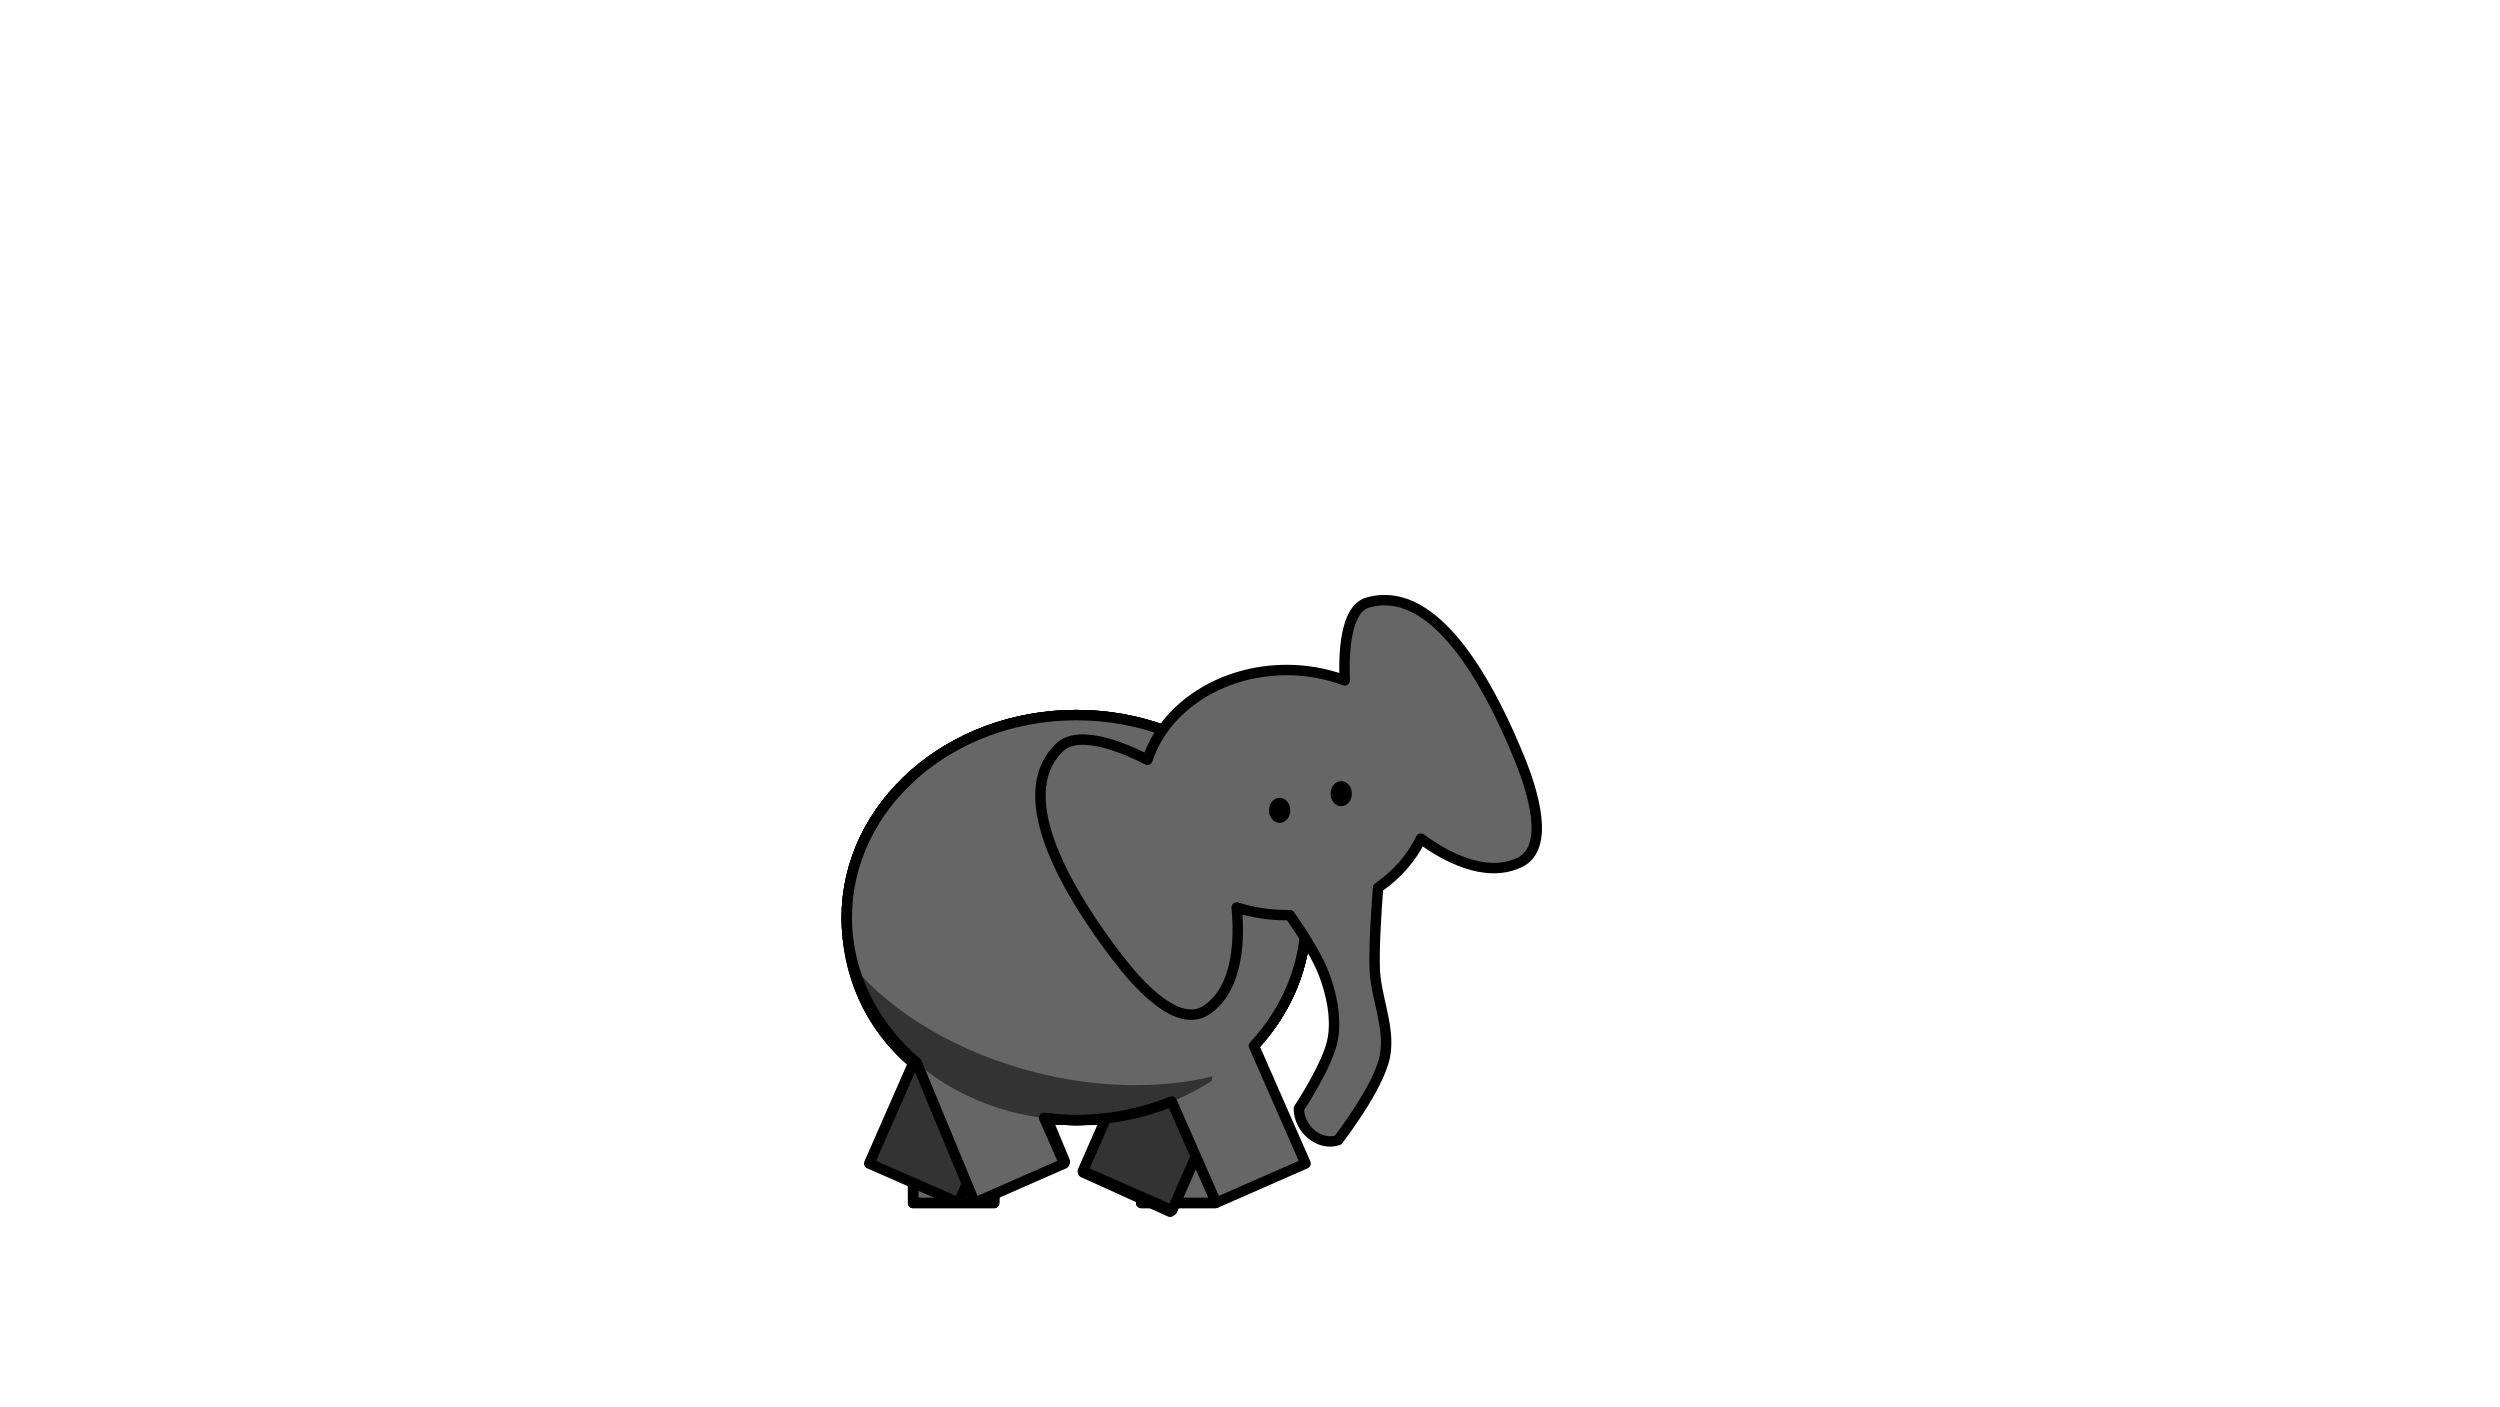
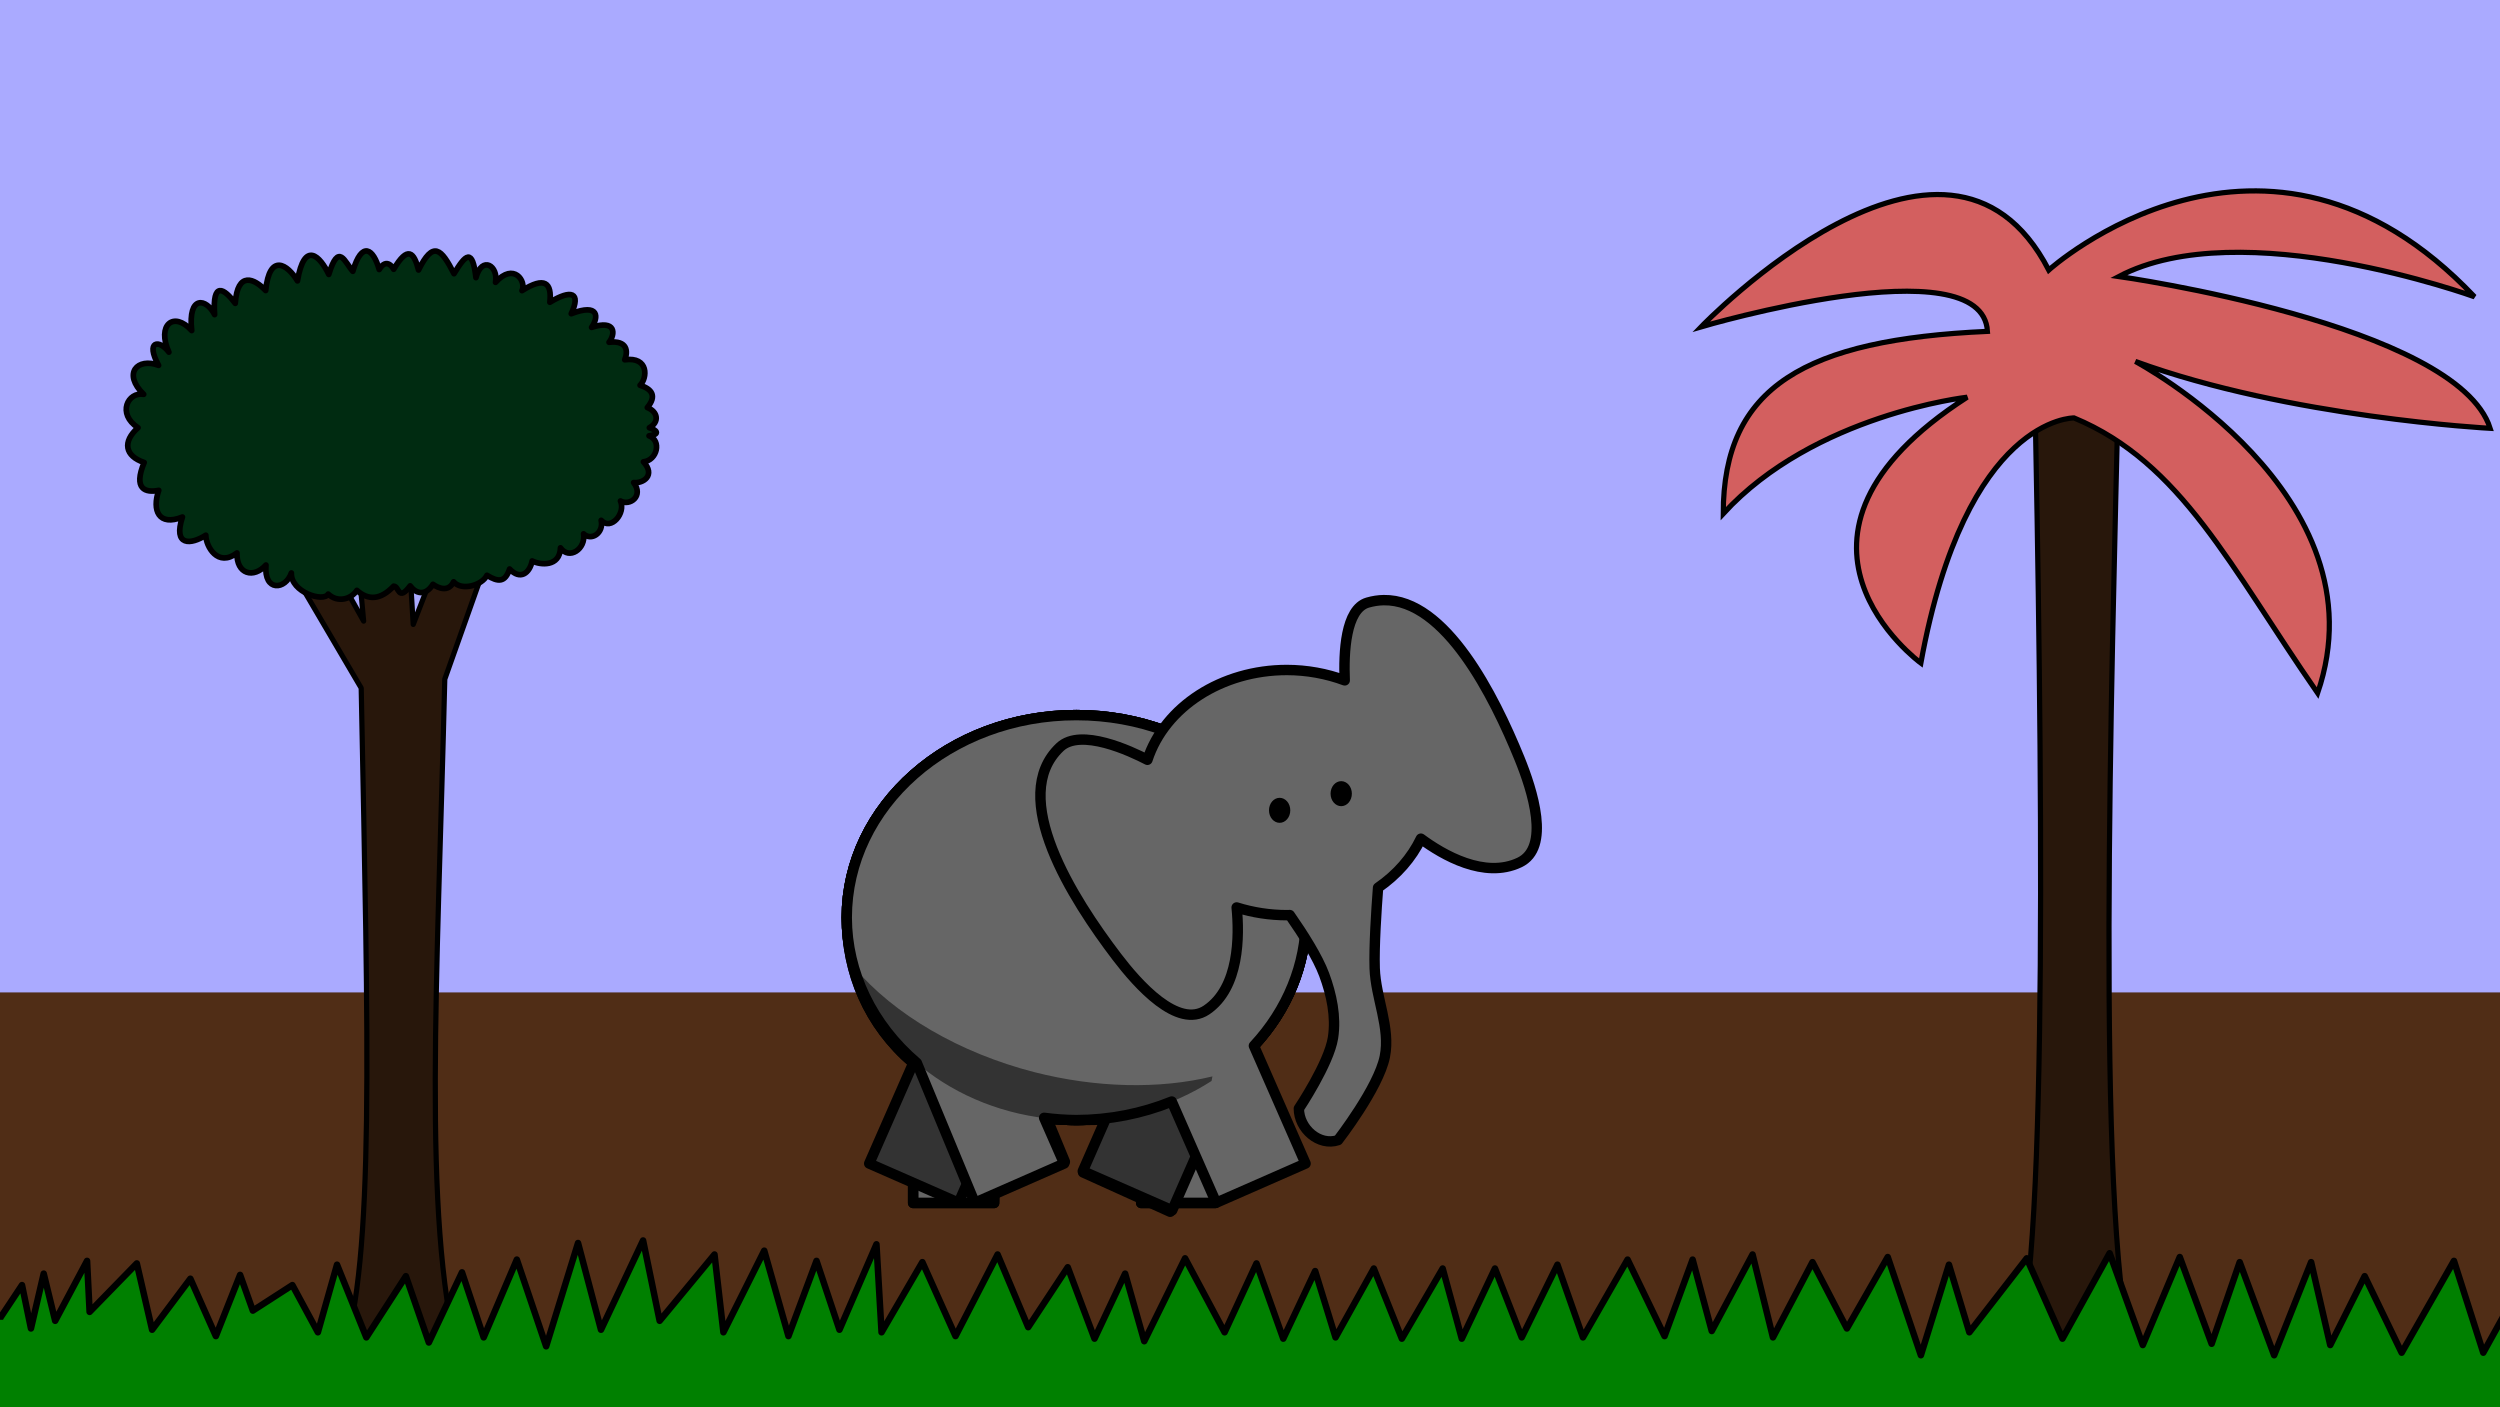
<svg xmlns="http://www.w3.org/2000/svg" width="1920" height="1080" viewBox="0 0 1920 1080" id="svg2" version="1.1">
  <defs id="defs4" />
+   <g id="layer3" style="display:inline">
+     <rect style="display:inline;opacity:1;fill:#aaaaff;fill-opacity:1;fill-rule:evenodd;stroke:none;stroke-width:5;stroke-linecap:round;stroke-linejoin:round;stroke-miterlimit:4;stroke-dasharray:none;stroke-dashoffset:0;stroke-opacity:1" id="rect4227" width="2085.942" height="1074.828" x="-74.795" y="-50.232" />
+     <rect style="display:inline;opacity:1;fill:#502d16;fill-opacity:1;fill-rule:evenodd;stroke:none;stroke-width:8;stroke-linecap:round;stroke-linejoin:round;stroke-miterlimit:4;stroke-dasharray:none;stroke-dashoffset:0;stroke-opacity:1" id="rect4223" width="2136.823" height="290.77" x="-135.242" y="762.181" />
+   </g>
  <g id="layer1" transform="translate(0,27.63784)" style="display:inline">
    <rect style="display:inline;opacity:1;fill:#333333;fill-opacity:1;fill-rule:evenodd;stroke:#000000;stroke-width:8;stroke-linecap:round;stroke-linejoin:round;stroke-miterlimit:4;stroke-dasharray:none;stroke-dashoffset:0;stroke-opacity:1" id="rect4144" width="74.98" height="102.75" x="-512.354" y="1134.191" transform="matrix(-0.9001129,0.4356568,0.4356568,0.9001129,0,-27.63784)" />
    <rect transform="matrix(-0.924035,0.3823079,0.3823079,0.924035,0,-27.63784)" y="1034.288" x="-414.617" height="102.75" width="74.98" id="rect4140" style="display:inline;opacity:1;fill:#333333;fill-opacity:1;fill-rule:evenodd;stroke:#000000;stroke-width:8;stroke-linecap:round;stroke-linejoin:round;stroke-miterlimit:4;stroke-dasharray:none;stroke-dashoffset:0;stroke-opacity:1" />
    <path style="opacity:1;fill:#666666;fill-opacity:1;fill-rule:evenodd;stroke:none;stroke-width:8;stroke-linecap:round;stroke-linejoin:round;stroke-miterlimit:4;stroke-dasharray:none;stroke-dashoffset:0;stroke-opacity:1" d="m 826.645,521.559 c -97.391,-10e-6 -176.342,69.626 -176.342,155.514 0.071,42.089 19.483,82.354 53.803,111.602 l -34.366,76.332 65.07,29.632 30.022,-71.551 c 15.368,8.261 53.525,9.437 61.813,9.5 25.292,-0.066 24.833,-1.111 24.833,-1.111 l -19.661,41.299 66.863,30.23 64.316,-127.463 c 25.822,-27.767 39.952,-62.56 39.99,-98.471 -2e-4,-85.888 -78.951,-155.514 -176.342,-155.514 z" id="path4197" />
    <path style="display:inline;opacity:1;fill:#333333;fill-opacity:1;fill-rule:evenodd;stroke:none;stroke-width:8;stroke-linecap:round;stroke-linejoin:round;stroke-miterlimit:4;stroke-dasharray:none;stroke-dashoffset:0;stroke-opacity:1" d="m 655.846,715.208 a 176.342,155.514 0 0 0 170.799,117.381 176.342,155.514 0 0 0 103.828,-30.047 157.725,123.268 0 0 0 0.682,-3.516 205.46,127.955 14.371 0 1 -136.809,-3.258 205.46,127.955 14.371 0 1 -138.5,-80.561 z" id="path4161" />
    <path id="path4174" d="m 826.645,521.559 c -97.391,-10e-6 -176.342,69.626 -176.342,155.514 0.071,42.089 19.483,82.354 53.803,111.602 l -34.366,76.332 65.07,29.632 30.022,-71.551 c 15.368,8.261 53.525,9.437 61.813,9.5 25.292,-0.066 24.833,-1.111 24.833,-1.111 l -19.661,41.299 66.863,30.23 64.316,-127.463 c 25.822,-27.767 39.952,-62.56 39.99,-98.471 -2e-4,-85.888 -78.951,-155.514 -176.342,-155.514 z" style="opacity:1;fill:none;fill-opacity:1;fill-rule:evenodd;stroke:#000000;stroke-width:8;stroke-linecap:round;stroke-linejoin:round;stroke-miterlimit:4;stroke-dasharray:none;stroke-dashoffset:0;stroke-opacity:1" />
  </g>
  <g style="display:inline" transform="translate(0,27.63784)" id="g4209">
    <path id="path4221" d="m 826.645,521.559 c -97.391,-10e-6 -176.342,69.626 -176.342,155.514 0.071,42.089 16.644,82.354 50.964,111.602 l 0,107.585 62.232,0 1.333,-73.171 c 15.368,8.261 53.525,9.437 61.813,9.5 25.292,-0.066 50.304,-7.087 50.304,-7.087 l -0.535,70.758 56.932,0 0.589,-89.767 29.062,-30.949 c 25.822,-27.767 39.952,-62.56 39.99,-98.471 -2e-4,-85.888 -78.951,-155.514 -176.342,-155.514 z" style="opacity:1;fill:#666666;fill-opacity:1;fill-rule:evenodd;stroke:#000000;stroke-width:8;stroke-linecap:round;stroke-linejoin:round;stroke-miterlimit:4;stroke-dasharray:none;stroke-dashoffset:0;stroke-opacity:1" />
    <path id="path4217" d="m 655.846,715.208 a 176.342,155.514 0 0 0 170.799,117.381 176.342,155.514 0 0 0 103.828,-30.047 157.725,123.268 0 0 0 0.682,-3.516 205.46,127.955 14.371 0 1 -136.809,-3.258 205.46,127.955 14.371 0 1 -138.5,-80.561 z" style="display:inline;opacity:1;fill:#333333;fill-opacity:1;fill-rule:evenodd;stroke:none;stroke-width:8;stroke-linecap:round;stroke-linejoin:round;stroke-miterlimit:4;stroke-dasharray:none;stroke-dashoffset:0;stroke-opacity:1" />
    <path style="opacity:1;fill:none;fill-opacity:1;fill-rule:evenodd;stroke:#000000;stroke-width:8;stroke-linecap:round;stroke-linejoin:round;stroke-miterlimit:4;stroke-dasharray:none;stroke-dashoffset:0;stroke-opacity:1" d="m 826.645,521.559 c -97.391,-10e-6 -176.342,69.626 -176.342,155.514 0.071,42.089 16.644,82.354 50.964,111.602 l 0,107.585 62.232,0 1.333,-73.171 c 15.368,8.261 53.525,9.437 61.813,9.5 25.292,-0.066 50.304,-7.087 50.304,-7.087 l -0.535,70.758 56.932,0 0.589,-89.767 29.062,-30.949 c 25.822,-27.767 39.952,-62.56 39.99,-98.471 -2e-4,-85.888 -78.951,-155.514 -176.342,-155.514 z" id="path4219" />
  </g>
  <g id="layer2" style="display:inline">
    <rect transform="matrix(-0.9156721,-0.401926,-0.401926,0.9156721,0,27.63784)" y="361.278" x="-1186.819" height="102.75" width="74.98" id="rect4199" style="display:inline;opacity:1;fill:#333333;fill-opacity:1;fill-rule:evenodd;stroke:#000000;stroke-width:8;stroke-linecap:round;stroke-linejoin:round;stroke-miterlimit:4;stroke-dasharray:none;stroke-dashoffset:0;stroke-opacity:1" />
    <rect style="display:inline;opacity:1;fill:#333333;fill-opacity:1;fill-rule:evenodd;stroke:#000000;stroke-width:8;stroke-linecap:round;stroke-linejoin:round;stroke-miterlimit:4;stroke-dasharray:none;stroke-dashoffset:0;stroke-opacity:1" id="rect4201" width="74.98" height="102.75" x="-1034.277" y="421.874" transform="matrix(-0.9156721,-0.401926,-0.401926,0.9156721,0,27.63784)" />
    <path id="path4186" d="m 826.645,521.559 a 176.342,155.514 0 0 0 -176.342,155.514 176.342,155.514 0 0 0 53.803,111.602 l 44.529,107.412 68.656,-30.137 -15.402,-35.092 a 176.342,155.514 0 0 0 24.756,1.73 176.342,155.514 0 0 0 73.246,-14.26 l 34.131,77.758 68.656,-30.137 -39.682,-90.406 A 176.342,155.514 0 0 0 1002.987,677.073 176.342,155.514 0 0 0 826.645,521.559 Z" style="opacity:1;fill:#666666;fill-opacity:1;fill-rule:evenodd;stroke:none;stroke-width:8;stroke-linecap:round;stroke-linejoin:round;stroke-miterlimit:4;stroke-dasharray:none;stroke-dashoffset:0;stroke-opacity:1" transform="translate(0,27.63784)" />
    <path transform="translate(0,27.63784)" id="path4190" d="m 655.846,715.208 a 176.342,155.514 0 0 0 170.799,117.381 176.342,155.514 0 0 0 103.828,-30.047 157.725,123.268 0 0 0 0.682,-3.516 205.46,127.955 14.371 0 1 -136.809,-3.258 205.46,127.955 14.371 0 1 -138.5,-80.561 z" style="display:inline;opacity:1;fill:#333333;fill-opacity:1;fill-rule:evenodd;stroke:none;stroke-width:8;stroke-linecap:round;stroke-linejoin:round;stroke-miterlimit:4;stroke-dasharray:none;stroke-dashoffset:0;stroke-opacity:1" />
    <path style="opacity:1;fill:none;fill-opacity:1;fill-rule:evenodd;stroke:#000000;stroke-width:8;stroke-linecap:round;stroke-linejoin:round;stroke-miterlimit:4;stroke-dasharray:none;stroke-dashoffset:0;stroke-opacity:1" d="m 826.645,521.559 a 176.342,155.514 0 0 0 -176.342,155.514 176.342,155.514 0 0 0 53.803,111.602 l 44.529,107.412 68.656,-30.137 -15.402,-35.092 a 176.342,155.514 0 0 0 24.756,1.73 176.342,155.514 0 0 0 73.246,-14.26 l 34.131,77.758 68.656,-30.137 -39.682,-90.406 A 176.342,155.514 0 0 0 1002.987,677.073 176.342,155.514 0 0 0 826.645,521.559 Z" id="path4193" transform="translate(0,27.63784)" />
  </g>
  <g id="layer4" style="display:inline" transform="translate(0,312)">
    <path style="opacity:1;fill:#666666;fill-opacity:1;fill-rule:evenodd;stroke:#000000;stroke-width:8;stroke-linecap:round;stroke-linejoin:round;stroke-miterlimit:4;stroke-dasharray:none;stroke-dashoffset:0;stroke-opacity:1" d="m 1062.67,148.906 c -4.032,0.065 -8.137,0.673 -12.312,1.885 -17.095,4.961 -18.492,38.535 -17.617,59.736 a 111.135,94.15 0 0 0 -44.43,-7.975 111.135,94.15 0 0 0 -107.084,68.965 c -12.822,-6.665 -51.292,-24.669 -67.141,-9.758 -40.528,38.131 9.972,116.845 43.678,161.121 16.166,21.236 46.797,55.704 68.914,40.766 25.275,-17.072 25.212,-57.017 23.076,-78.711 a 111.135,94.15 0 0 0 38.557,5.916 111.135,94.15 0 0 0 2.24,-0.066 c 10.413,14.942 21.46,32.422 26.394,45.686 5.696,15.309 9.316,32.391 6.793,48.529 -3.107,19.873 -26.207,54.355 -26.207,54.355 0,15.53 15.531,29.119 30.09,24.266 0,0 31.083,-40.062 35.912,-64.061 4.497,-22.347 -7.036,-45.16 -7.764,-67.943 -0.539,-16.88 1.262,-44.527 2.59,-61.885 a 111.135,94.15 0 0 0 32.885,-37.625 c 16.965,12.526 48.804,31.062 75.703,18.289 24.11,-11.448 10.003,-55.35 -0.062,-80.068 -19.346,-47.51 -56.637,-122.193 -104.215,-121.422 z" id="path4176" />
    <ellipse style="opacity:1;fill:#000000;fill-opacity:1;fill-rule:evenodd;stroke:none;stroke-width:4;stroke-linecap:round;stroke-linejoin:round;stroke-miterlimit:4;stroke-dasharray:none;stroke-dashoffset:0;stroke-opacity:1" id="path4185" cx="982.763" cy="310.327" rx="8.179" ry="9.609" />
    <ellipse ry="9.609" rx="8.179" cy="297.535" cx="1030.055" id="ellipse4187" style="opacity:1;fill:#000000;fill-opacity:1;fill-rule:evenodd;stroke:none;stroke-width:4;stroke-linecap:round;stroke-linejoin:round;stroke-miterlimit:4;stroke-dasharray:none;stroke-dashoffset:0;stroke-opacity:1" />
  </g>
+   <g id="layer5">
+     <path id="path4267" d="m 3048.205,463.485 64.646,0 c -5.54,238.235 -17.702,457.625 10,568.432 l -88.646,0 c 24.932,-77.565 19.54,-283.104 14,-568.432 z" style="opacity:1;fill:#28170b;fill-opacity:1;fill-rule:evenodd;stroke:#000000;stroke-width:4;stroke-linecap:round;stroke-linejoin:round;stroke-miterlimit:4;stroke-dasharray:none;stroke-dashoffset:0;stroke-opacity:1" />
+     <path style="opacity:1;fill:#28170b;fill-opacity:1;fill-rule:evenodd;stroke:#000000;stroke-width:4;stroke-linecap:round;stroke-linejoin:round;stroke-miterlimit:4;stroke-dasharray:none;stroke-dashoffset:0;stroke-opacity:1" d="M 185.338 371.652 L 277.404 528.412 C 282.834 804.62 287.618 965.829 263.123 1042.037 L 351.768 1042.037 C 324.357 932.395 335.967 756.108 341.582 521.615 L 394.795 371.652 L 359.16 371.652 L 317.359 479.555 L 310.734 371.652 L 269.521 371.652 L 279.277 477.016 L 220.312 371.652 L 185.338 371.652 z " id="path4247" />
+     <path style="opacity:1;fill:#002b11;fill-opacity:1;fill-rule:evenodd;stroke:#000000;stroke-width:4.357;stroke-linecap:round;stroke-linejoin:round;stroke-miterlimit:4;stroke-dasharray:none;stroke-dashoffset:0;stroke-opacity:1" d="m 498.711,328.492 c 5.333,1.68 8.94,4.989 -0.253,6.233 9.701,3.528 6.397,18.805 -4.301,19.942 9.554,10.384 -0.148,16.734 -7.528,15.946 7.973,10.406 -3.003,18.204 -10.122,14.142 4.247,9.284 -7.269,23.066 -14.802,14.854 2.156,9.764 -7.691,16.097 -13.519,10.37 1.839,11.603 -11.063,20.322 -17.747,10.748 -0.496,14.941 -15.763,13.184 -21.753,10.082 -1.894,9.413 -9.11,14.963 -17.322,6.178 -3.385,10.396 -8.773,10.167 -17.379,4.841 -3.966,7.958 -19.692,12.091 -25.597,4.989 -5.008,10.416 -15.872,1.936 -15.872,1.936 -5.961,9.575 -13.441,6.893 -17.504,1.178 -9.314,12.472 -8.409,0.249 -12.662,0.249 -10.109,10.666 -19.53,11.061 -28.272,3.227 -4.433,6.821 -14.691,9.735 -22.029,2.844 -3.511,6.487 -28.822,-1.405 -28.282,-16.207 -4.367,12.923 -21.173,14.857 -19.51,-6.112 -9.409,10.553 -22.693,7.216 -22.258,-9.28 -14.655,11.316 -23.83,-4.939 -23.931,-13.617 -11.428,7.327 -25.388,8.741 -17.954,-13.969 -18.302,7.391 -23.473,-5.077 -18.192,-20.48 -10.364,2.057 -19.747,-0.888 -11.193,-21.402 -14.782,-4.901 -16.904,-15.884 -4.738,-26.692 -16.405,-10.796 -7.697,-27.776 4.366,-25.639 -16.534,-16.123 -4.679,-28.373 11.437,-22.269 -10.409,-19.067 0.64,-20.045 7.925,-10.128 -9.525,-20.817 3.63,-31.918 17.505,-16.579 -2.983,-27.528 11.299,-24.815 17.593,-12.238 -1.773,-25.866 7.122,-20.356 15.857,-8.663 1.775,-25.221 14.783,-18.911 23.362,-9.844 3.012,-29.214 16.768,-20.093 24.415,-7.416 5.383,-31.57 17.416,-18.826 24.06,-4.958 7.644,-24.987 12.202,-9.388 18.458,-2.409 7.048,-23.869 15.808,-17.122 20.261,-1.354 6.081,-10.13 11.12,-0.192 11.12,-0.192 10.845,-18.445 15.607,-13.012 19.086,0.567 11.285,-22.667 17.314,-16.625 27.242,2.839 8.922,-14.747 14.144,-20.137 16.856,3.03 4.709,-17.33 17.326,-8.926 15.034,3.6 14.177,-15.754 23.836,-0.496 20.331,6.375 17.509,-11.055 23.016,-6.021 21.4,8.923 16.399,-9.972 24.137,-7.65 16.419,8.796 21.733,-8.384 21.001,2.918 15.619,10.503 18.962,-6.207 18.31,5.197 13.398,11.426 14.302,-1.644 14.641,7.153 12.056,13.446 18.739,-2.573 17.364,14.222 11.785,19.564 8.848,2.893 13.178,7.997 5.558,17.127 8.219,3.226 9.37,11.268 1.576,15.49 z" id="path4255" />
+     <path style="opacity:1;fill:#28170b;fill-opacity:1;fill-rule:evenodd;stroke:#000000;stroke-width:4;stroke-linecap:round;stroke-linejoin:round;stroke-miterlimit:4;stroke-dasharray:none;stroke-dashoffset:0;stroke-opacity:1" d="m 1562.528,288.016 64.646,0 c -5.54,238.235 -17.702,639.625 10,750.432 l -88.646,0 c 24.932,-77.565 19.54,-465.104 14,-750.432 z" id="rect4242" />
+     <path style="fill:#008000;fill-rule:evenodd;stroke:#000000;stroke-width:5;stroke-linecap:round;stroke-linejoin:round;stroke-miterlimit:4;stroke-dasharray:none;stroke-opacity:1" d="m 0,1012.422 0,120.467 m 0,0 c 0,0 1708.318,-7.397 1854.132,-9.018 0,0 2178.063,-10.435 2183.939,-17.291 l 0,-94.158 c -4.225,-29.999 -12.469,-54.713 -12.469,-54.713 l -23.506,59.744 -14.69,-59.744 -27.424,58.766 -11.754,-62.682 -41.135,74.434 -22.525,-70.518 -40.156,70.518 -28.402,-58.764 -26.443,52.889 -14.691,-63.662 -28.402,71.496 -26.445,-71.496 -21.547,62.682 -24.484,-66.6 -28.402,67.58 -25.465,-70.518 -36.238,65.619 -27.424,-61.701 -44.072,56.805 -15.67,-51.908 -21.549,69.537 -25.463,-75.414 -31.342,54.848 -26.443,-50.93 -30.361,57.785 -15.672,-63.662 -31.34,58.764 -14.691,-54.846 -21.547,58.764 -28.402,-58.764 -34.279,59.744 -19.588,-55.826 -27.424,55.826 -20.568,-52.889 -25.463,53.867 -14.691,-53.867 -31.342,53.867 -21.547,-53.867 -29.381,52.889 -15.672,-50.93 -24.484,51.908 -20.568,-57.785 -24.484,52.889 -30.361,-56.805 -31.342,63.66 -14.691,-51.908 -23.506,49.949 -20.566,-54.846 -30.361,46.031 -23.506,-55.826 -32.32,62.682 -25.465,-56.805 -31.342,53.867 -3.916,-67.578 -28.404,65.619 -17.629,-52.889 -21.547,57.785 -18.609,-65.619 -31.34,62.682 -6.855,-59.744 -42.115,50.93 -12.732,-61.703 -32.32,68.559 -17.629,-66.6 -24.484,79.332 -22.527,-66.6 -25.465,59.744 -16.648,-49.949 -25.465,53.867 -17.629,-50.93 -30.363,47.012 -22.525,-55.826 -14.691,51.908 -19.588,-36.238 -30.361,19.588 -9.795,-27.424 -18.607,47.012 -19.588,-44.072 -29.383,39.176 -11.754,-50.93 -36.236,37.219 -1.959,-39.178 -24.486,46.033 -17.14,-31.831 -25.222,38.543 -12.486,-42.106 -27.422,58.764 -11.754,-62.682 -41.135,74.436 -22.525,-70.518 -40.156,70.518 -28.402,-58.764 -26.445,52.887 -14.689,-63.66 -28.404,71.496 -26.443,-71.496 -21.547,62.682 -24.484,-66.6 -28.402,67.578 -25.465,-70.518 -36.238,65.621 -27.424,-61.703 -44.072,56.807 -15.672,-51.91 -21.547,69.539 -25.465,-75.414 -31.34,54.846 -26.443,-50.928 -30.363,57.783 -15.67,-63.66 -31.34,58.764 -14.691,-54.846 -21.547,58.764 -28.402,-58.764 -34.279,59.742 -19.588,-55.826 -27.424,55.826 -20.568,-52.887 -25.465,53.867 -14.689,-53.867 -31.342,53.867 -21.547,-53.867 -29.383,52.887 -15.67,-50.928 -24.484,51.908 -20.568,-57.785 -24.484,52.889 -30.361,-56.807 -31.342,63.662 -14.691,-51.908 -23.506,49.949 -20.566,-54.848 -30.361,46.033 -23.506,-55.826 -32.32,62.682 -25.465,-56.805 -31.342,53.867 -3.918,-67.58 -28.402,65.621 -17.629,-52.889 -21.547,57.785 -18.609,-65.621 -31.34,62.684 -6.855,-59.744 -42.115,50.93 -12.732,-61.703 -32.32,68.559 -17.629,-66.6 -24.486,79.332 -22.525,-66.6 -25.465,59.742 -16.65,-49.949 -25.463,53.867 -17.631,-50.928 -30.361,47.01 -22.525,-55.826 -14.691,51.91 -19.588,-36.238 -30.361,19.588 -9.795,-27.424 -18.609,47.012 -19.588,-44.074 -29.381,39.178 -11.754,-50.93 -36.238,37.217 -1.957,-39.176 -24.486,46.033 -8.814,-36.238 -9.795,42.113 L 16.896,986.957 0,1012.422" id="path4225" />
+     <path style="fill:#d35f5f;fill-rule:evenodd;stroke:#000000;stroke-width:4;stroke-linecap:butt;stroke-linejoin:miter;stroke-opacity:1;stroke-miterlimit:4;stroke-dasharray:none" d="m 1592.851,320.972 c 82.514,34.275 119.698,114.034 187.097,211.34 52.165,-152.774 -140.01,-254.743 -140.01,-254.743 118.058,43.161 272.515,51.385 272.515,51.385 -25.389,-79.975 -285.21,-116.6 -285.21,-116.6 93.939,-49.508 273.198,15.572 273.198,15.572 -161.219,-170.105 -326.983,-20.532 -326.983,-20.532 -78.705,-152.333 -266.98,43.618 -266.98,43.618 0,0 216.079,-63.805 219.887,3.475 -139.638,6.347 -202.917,42.252 -202.917,139.999 69.819,-76.166 187.323,-89.436 187.323,-89.436 -167.566,107.902 -35.552,204.178 -35.552,204.178 34.627,-189.757 117.63,-188.256 117.63,-188.256 z" id="path4245" />
+     <path style="opacity:1;fill:#008000;fill-opacity:1;fill-rule:evenodd;stroke:none;stroke-width:4;stroke-linecap:round;stroke-linejoin:round;stroke-miterlimit:4;stroke-dasharray:none;stroke-dashoffset:0;stroke-opacity:1" d="M -36.941 1013.621 L -36.941 1129.641 L 36.365 1129.641 L 36.365 1052.623 L 24.82 1048.254 L 11.332 1013.621 L -36.941 1013.621 z " id="rect4261" />
+     <path id="path4269" d="m 3073.136,481.703 c -82.514,34.275 -119.698,114.034 -187.097,211.34 -52.165,-152.774 140.01,-254.743 140.01,-254.743 -118.058,43.161 -272.515,51.385 -272.515,51.385 25.389,-79.975 285.21,-116.6 285.21,-116.6 -93.939,-49.508 -273.198,15.572 -273.198,15.572 161.219,-170.105 326.983,-20.532 326.983,-20.532 78.705,-152.333 266.98,43.618 266.98,43.618 0,0 -216.079,-63.805 -219.887,3.475 139.638,6.347 202.917,42.252 202.917,139.999 -69.819,-76.166 -187.323,-89.436 -187.323,-89.436 167.566,107.902 35.552,204.178 35.552,204.178 C 3156.139,480.202 3073.136,481.703 3073.136,481.703 Z" style="fill:#b3b3b3;fill-rule:evenodd;stroke:#000000;stroke-width:4;stroke-linecap:butt;stroke-linejoin:miter;stroke-miterlimit:4;stroke-dasharray:none;stroke-opacity:1" />
+   </g>
</svg>
